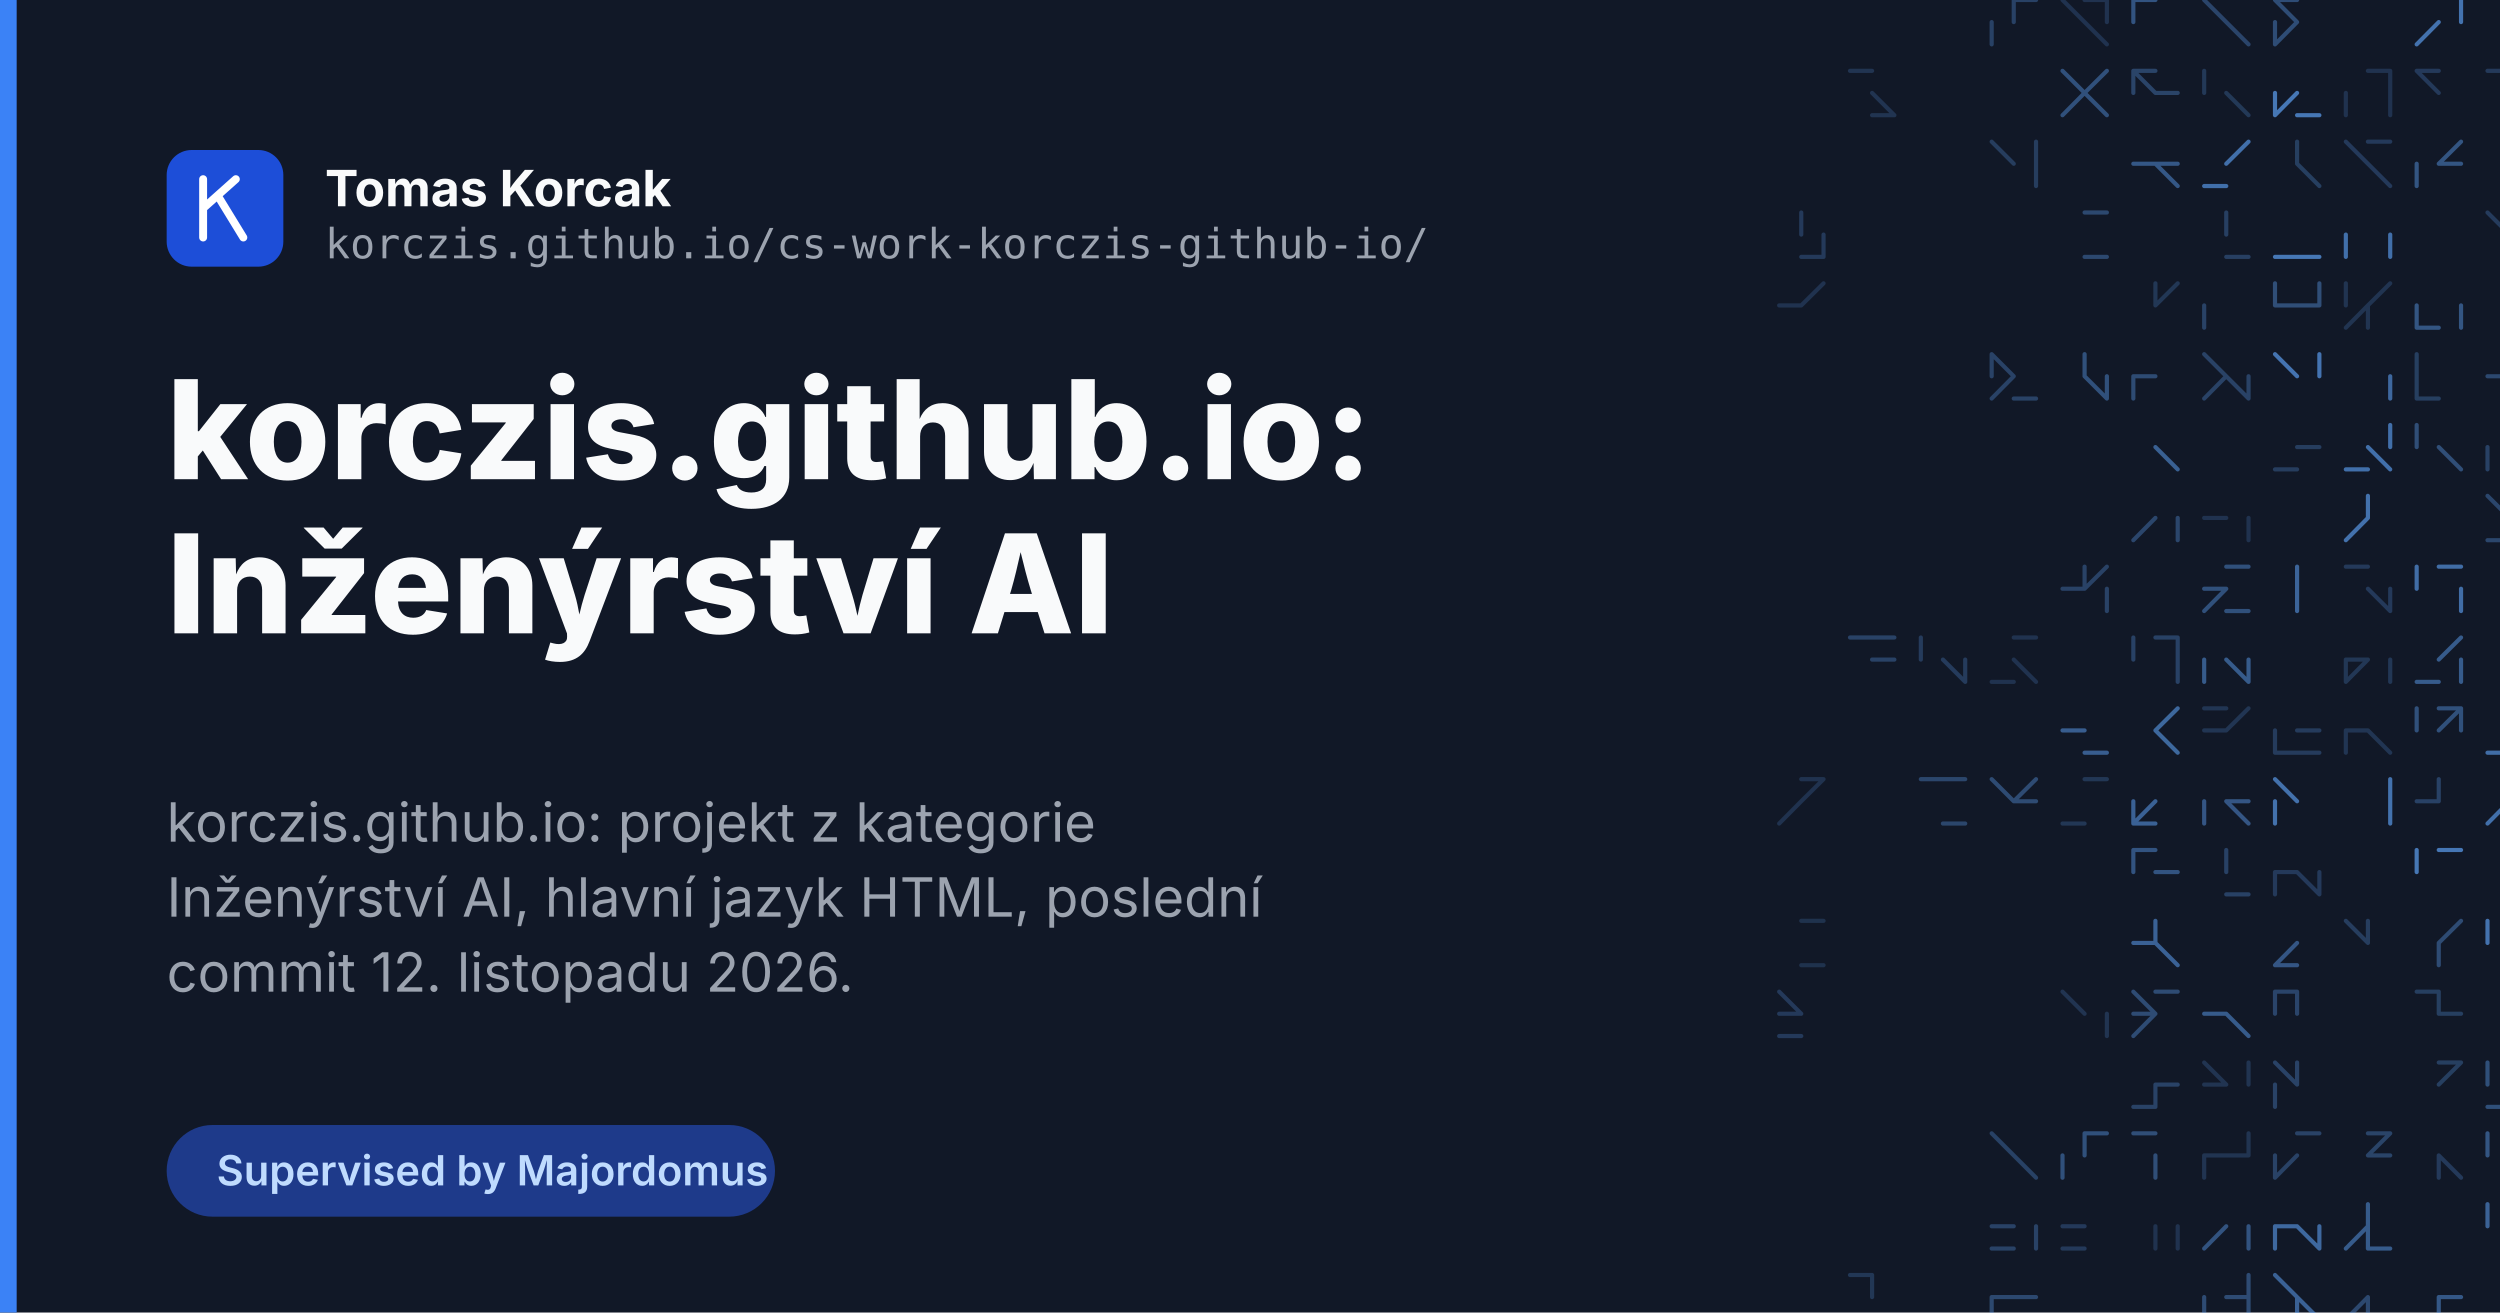
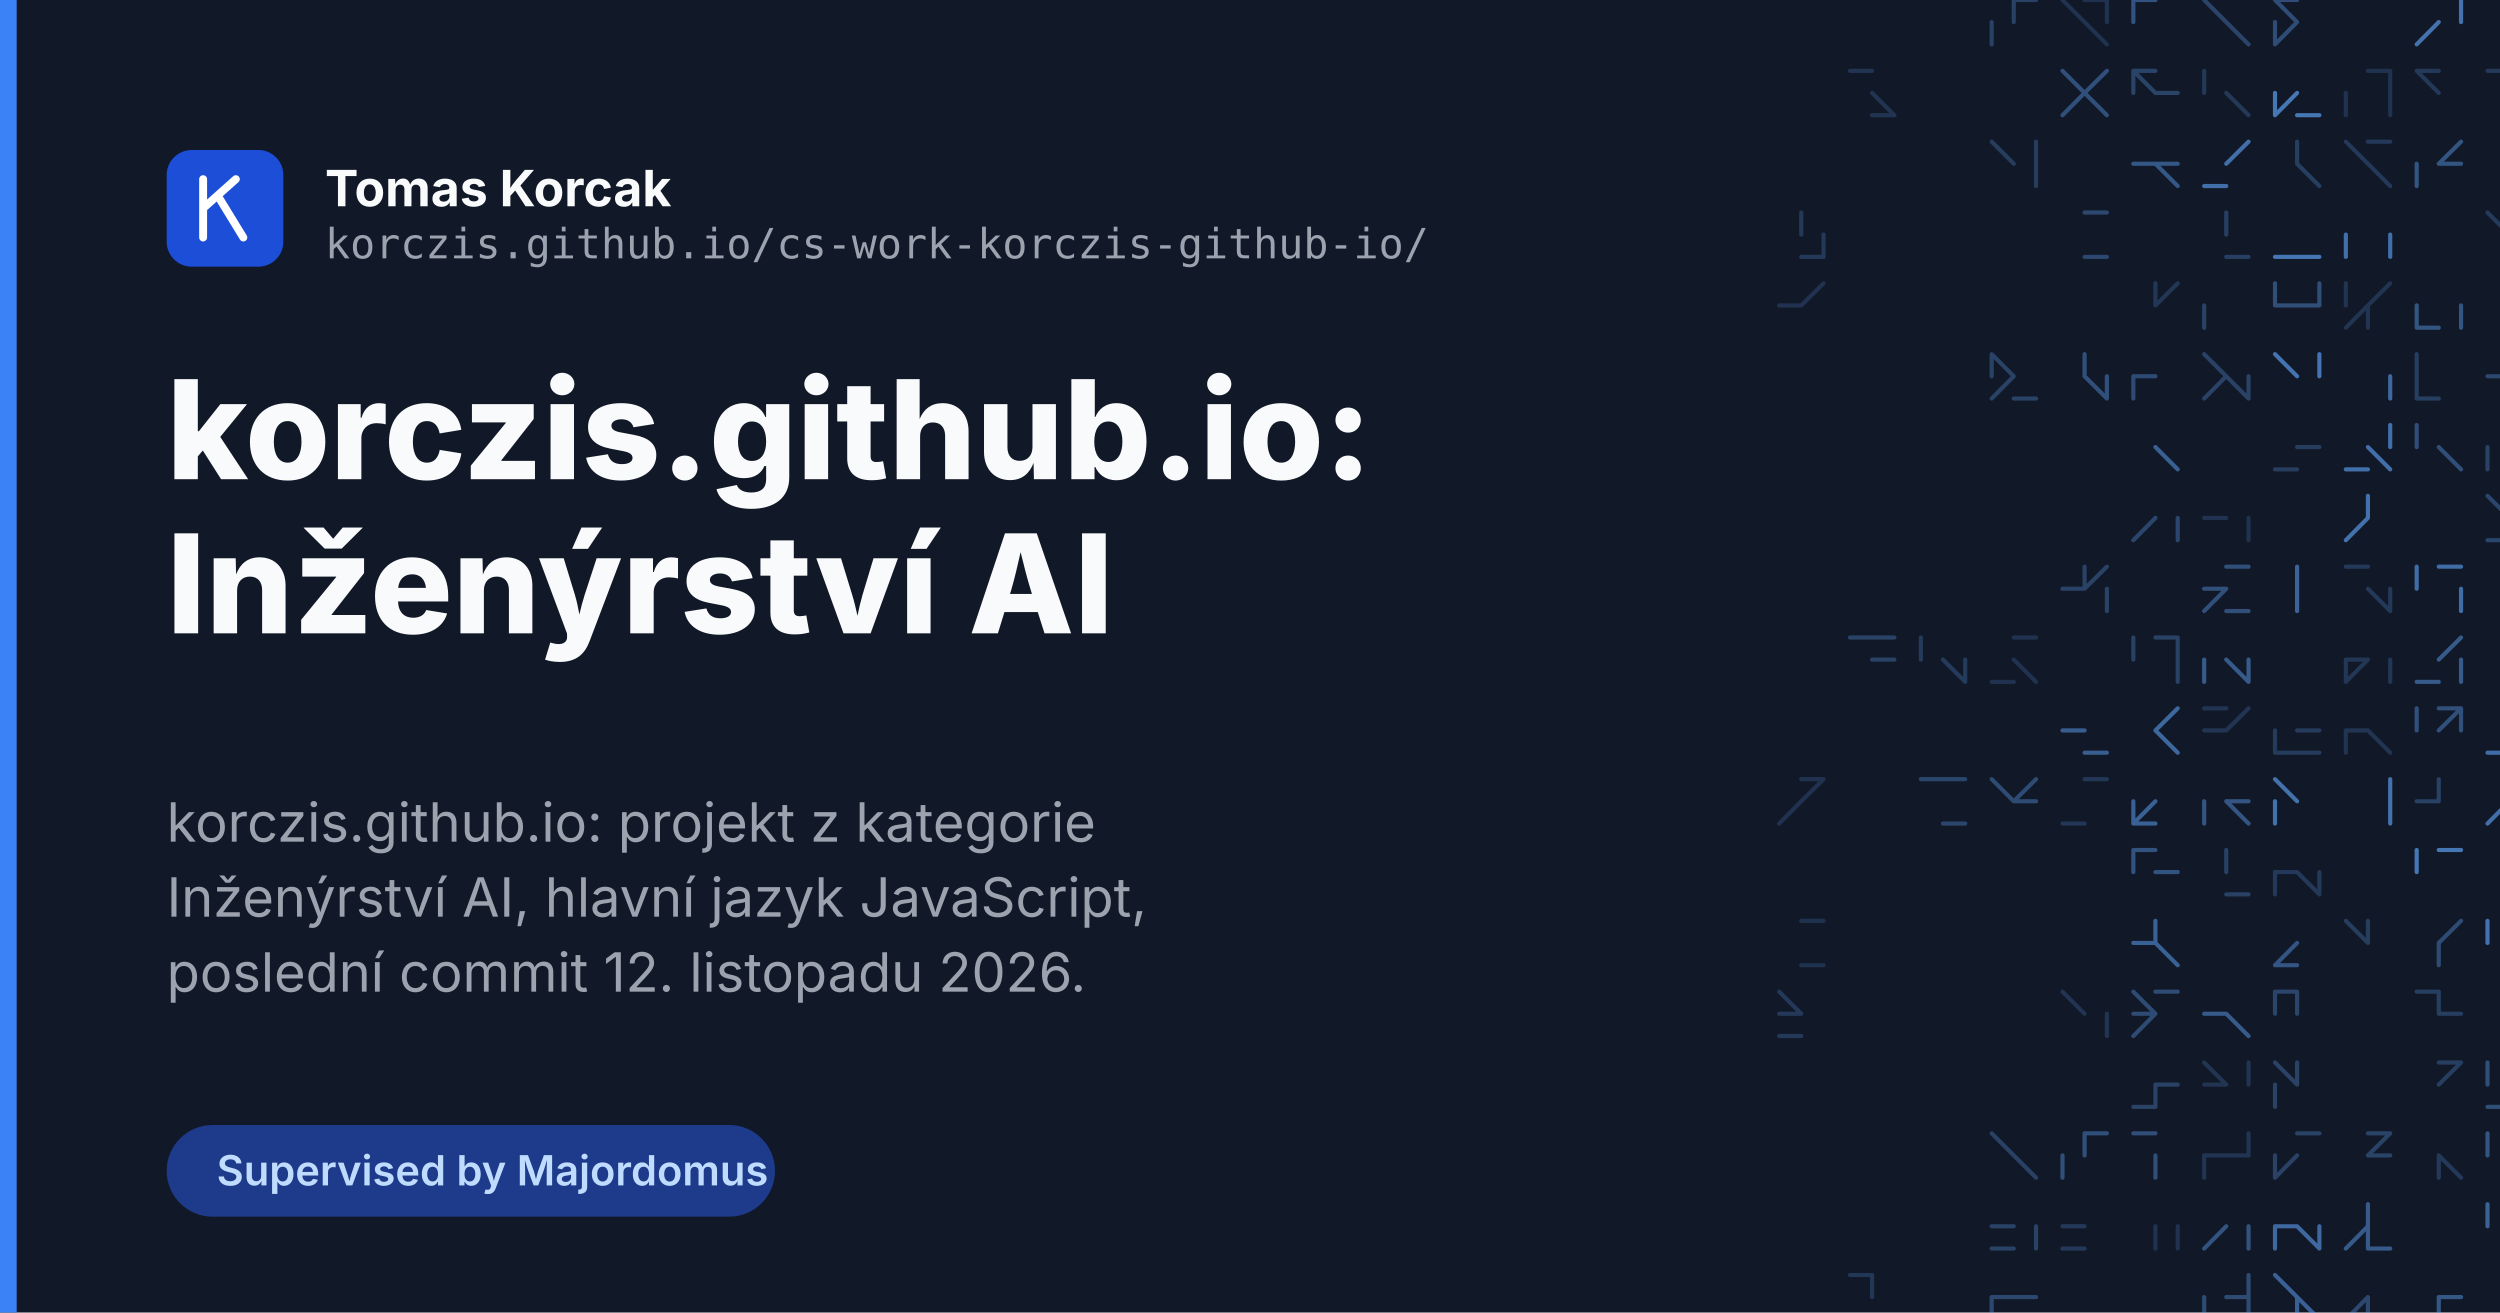
<svg xmlns="http://www.w3.org/2000/svg" width="1200" height="630" viewBox="0 0 1200 630">
  <rect width="1200" height="630" fill="#111827" />
  <g fill="none" stroke="#60a5fa" stroke-width="2" stroke-linecap="round">
    <path d="M966.6 0.0L966.6 10.6M956.0 10.6L956.0 21.3M966.6 0.0L966.6 10.6M966.6 0.0L977.3 0.0" opacity="0.29" />
    <path d="M1000.6 0.0L1011.3 0.0M1011.3 0.0L1011.3 10.6M990.0 0.0L1000.6 10.6M1000.6 10.6L1011.3 21.3" opacity="0.19" />
    <path d="M1024.0 0.0L1034.6 0.0M1024.0 0.0L1034.6 0.0M1024.0 0.0L1024.0 10.6" opacity="0.42" />
    <path d="M1068.6 10.6L1079.3 21.3M1058.0 0.0L1068.6 10.6" opacity="0.32" />
    <path d="M1092.0 10.6L1092.0 21.3M1102.6 10.6L1092.0 21.3M1092.0 0.0L1102.6 0.0M1092.0 0.0L1102.6 10.6" opacity="0.37" />
    <path d="M1181.3 0.0L1181.3 10.6M1170.6 10.6L1160.0 21.3" opacity="0.64" />
    <path d="M1228.0 21.3L1238.6 21.3M1238.6 10.6L1228.0 21.3" opacity="0.29" />
    <path d="M898.6 55.3L909.3 55.3M888.0 34.0L898.6 34.0M898.6 44.6L909.3 55.3" opacity="0.20" />
    <path d="M1011.3 34.0L1000.6 44.6M1000.6 44.6L1011.3 55.3M990.0 34.0L1000.6 44.6M1000.6 44.6L990.0 55.3" opacity="0.40" />
    <path d="M1024.0 34.0L1024.0 44.6M1024.0 34.0L1034.6 34.0M1034.6 44.6L1045.3 44.6M1024.0 34.0L1034.6 44.6" opacity="0.31" />
    <path d="M1068.6 44.6L1079.3 55.3M1058.0 34.0L1058.0 44.6M1058.0 34.0L1058.0 44.6" opacity="0.23" />
    <path d="M1102.6 55.3L1113.3 55.3M1102.6 44.6L1092.0 55.3M1092.0 44.6L1092.0 55.3" opacity="0.67" />
    <path d="M1147.3 34.0L1147.3 44.6M1136.6 34.0L1147.3 34.0M1147.3 44.6L1147.3 55.3M1126.0 44.6L1126.0 55.3" opacity="0.19" />
    <path d="M1160.0 34.0L1170.6 34.0M1160.0 34.0L1170.6 44.6" opacity="0.24" />
    <path d="M1194.0 34.0L1204.6 34.0M1204.6 34.0L1204.6 44.6M1204.6 44.6L1204.6 55.3M1215.3 44.6L1215.3 55.3" opacity="0.24" />
    <path d="M1228.0 34.0L1238.6 44.6M1238.6 34.0L1238.6 44.6M1228.0 44.6L1238.6 44.6" opacity="0.28" />
    <path d="M956.0 68.0L966.6 78.6M977.3 68.0L977.3 78.6M977.3 78.6L977.3 89.3M977.3 78.6L977.3 89.3" opacity="0.26" />
    <path d="M1034.6 78.6L1045.3 89.3M1034.6 78.6L1045.3 78.6M1024.0 78.6L1034.6 78.6" opacity="0.45" />
    <path d="M1079.3 68.0L1068.6 78.6M1058.0 89.3L1068.6 89.3" opacity="0.62" />
    <path d="M1102.6 78.6L1113.3 89.3M1102.6 68.0L1102.6 78.6" opacity="0.27" />
    <path d="M1136.6 78.6L1147.3 89.3M1126.0 68.0L1136.6 78.6M1136.6 68.0L1147.3 68.0M1136.6 78.6L1147.3 89.3" opacity="0.24" />
    <path d="M1181.3 68.0L1170.6 78.6M1170.6 78.6L1181.3 78.6M1160.0 78.6L1160.0 89.3" opacity="0.43" />
    <path d="M1204.6 78.6L1215.3 89.3M1215.3 78.6L1215.3 89.3M1204.6 78.6L1215.3 78.6" opacity="0.26" />
    <path d="M875.3 112.6L875.3 123.3M864.6 123.3L875.3 123.3M864.6 102.0L864.6 112.6" opacity="0.24" />
    <path d="M1000.6 102.0L1011.3 102.0M1000.6 123.3L1011.3 123.3" opacity="0.34" />
    <path d="M1068.6 102.0L1068.6 112.6M1068.6 123.3L1079.3 123.3" opacity="0.28" />
    <path d="M1102.6 123.3L1113.3 123.3M1092.0 123.3L1102.6 123.3M1102.6 123.3L1113.3 123.3" opacity="0.67" />
    <path d="M1126.0 112.6L1126.0 123.3M1147.3 112.6L1147.3 123.3" opacity="0.62" />
    <path d="M1215.3 102.0L1215.3 112.6M1204.6 102.0L1215.3 102.0M1194.0 102.0L1204.6 112.6" opacity="0.25" />
    <path d="M875.3 136.0L864.6 146.6M854.0 146.6L864.6 146.6" opacity="0.19" />
    <path d="M1045.3 136.0L1034.6 146.6M1034.6 136.0L1034.6 146.6" opacity="0.22" />
    <path d="M1058.0 146.6L1058.0 157.3M1058.0 146.6L1058.0 157.3" opacity="0.30" />
    <path d="M1092.0 146.6L1102.6 146.6M1092.0 136.0L1092.0 146.6M1113.3 136.0L1113.3 146.6M1102.6 146.6L1113.3 146.6" opacity="0.38" />
    <path d="M1126.0 136.0L1126.0 146.6M1136.6 146.6L1136.6 157.3M1136.6 146.6L1126.0 157.3M1147.3 136.0L1136.6 146.6" opacity="0.20" />
    <path d="M1160.0 146.6L1160.0 157.3M1160.0 157.3L1170.6 157.3M1181.3 146.6L1181.3 157.3" opacity="0.43" />
    <path d="M1238.6 136.0L1238.6 146.6M1228.0 136.0L1228.0 146.6" opacity="0.63" />
    <path d="M966.6 191.3L977.3 191.3M966.6 180.6L956.0 191.3M956.0 170.0L956.0 180.6M956.0 170.0L966.6 180.6" opacity="0.30" />
    <path d="M1000.6 180.6L1011.3 191.3M1000.6 170.0L1000.6 180.6M1011.3 180.6L1011.3 191.3M1000.6 180.6L1011.3 191.3" opacity="0.40" />
    <path d="M1024.0 180.6L1024.0 191.3M1024.0 180.6L1034.6 180.6" opacity="0.36" />
    <path d="M1079.3 180.6L1079.3 191.3M1068.6 180.6L1079.3 191.3M1058.0 170.0L1068.6 180.6M1068.6 180.6L1058.0 191.3" opacity="0.30" />
    <path d="M1092.0 170.0L1102.6 180.6M1113.3 170.0L1113.3 180.6" opacity="0.65" />
    <path d="M1147.3 180.6L1147.3 191.3M1147.3 180.6L1147.3 191.3M1147.3 180.6L1147.3 191.3" opacity="0.57" />
    <path d="M1160.0 180.6L1160.0 191.3M1160.0 170.0L1160.0 180.6M1160.0 191.3L1170.6 191.3M1160.0 191.3L1170.6 191.3" opacity="0.27" />
    <path d="M1194.0 180.6L1204.6 180.6M1204.6 170.0L1215.3 170.0M1204.6 180.6L1215.3 191.3" opacity="0.34" />
    <path d="M1228.0 170.0L1228.0 180.6M1228.0 170.0L1238.6 180.6M1228.0 170.0L1238.6 170.0M1238.6 170.0L1238.6 180.6" opacity="0.57" />
    <path d="M1034.6 214.6L1045.3 225.3M1034.6 214.6L1045.3 225.3" opacity="0.51" />
    <path d="M1092.0 225.3L1102.6 225.3M1102.6 214.6L1113.3 214.6" opacity="0.26" />
    <path d="M1126.0 225.3L1136.6 225.3M1136.6 214.6L1147.3 225.3M1147.3 204.0L1147.3 214.6" opacity="0.62" />
    <path d="M1160.0 204.0L1160.0 214.6M1170.6 214.6L1181.3 225.3" opacity="0.38" />
    <path d="M1194.0 214.6L1194.0 225.3M1204.6 225.3L1215.3 225.3" opacity="0.29" />
    <path d="M1228.0 204.0L1238.6 214.6M1228.0 204.0L1238.6 214.6" opacity="0.22" />
    <path d="M1045.3 248.6L1045.3 259.3M1034.6 248.6L1024.0 259.3" opacity="0.33" />
    <path d="M1079.3 248.6L1079.3 259.3M1079.3 248.6L1079.3 259.3M1058.0 248.6L1068.6 248.6" opacity="0.19" />
    <path d="M1136.6 248.6L1126.0 259.3M1136.6 238.0L1136.6 248.6" opacity="0.63" />
    <path d="M1215.3 238.0L1215.3 248.6M1194.0 259.3L1204.6 259.3M1194.0 238.0L1204.6 248.6M1204.6 248.6L1215.3 248.6" opacity="0.33" />
    <path d="M1238.6 248.6L1238.6 259.3M1238.6 259.3L1249.3 259.3M1238.6 238.0L1238.6 248.6" opacity="0.21" />
    <path d="M990.0 282.6L1000.6 282.6M1011.3 282.6L1011.3 293.3M1011.3 272.0L1000.6 282.6M1000.6 272.0L1000.6 282.6" opacity="0.30" />
    <path d="M1068.6 272.0L1079.3 272.0M1068.6 282.6L1058.0 293.3M1068.6 293.3L1079.3 293.3M1058.0 282.6L1068.6 282.6" opacity="0.40" />
    <path d="M1102.6 282.6L1102.6 293.3M1102.6 272.0L1102.6 282.6" opacity="0.54" />
    <path d="M1147.3 282.6L1147.3 293.3M1126.0 272.0L1136.6 272.0M1136.6 282.6L1147.3 293.3" opacity="0.24" />
    <path d="M1170.6 272.0L1181.3 272.0M1160.0 272.0L1160.0 282.6M1181.3 282.6L1181.3 293.3" opacity="0.60" />
    <path d="M898.6 306.0L909.3 306.0M888.0 306.0L898.6 306.0M888.0 306.0L898.6 306.0M898.6 316.6L909.3 316.6" opacity="0.30" />
    <path d="M943.3 316.6L943.3 327.3M922.0 306.0L922.0 316.6M932.6 316.6L943.3 327.3" opacity="0.25" />
    <path d="M956.0 327.3L966.6 327.3M966.6 306.0L977.3 306.0M966.6 316.6L977.3 327.3M956.0 327.3L966.6 327.3" opacity="0.19" />
    <path d="M1034.6 306.0L1045.3 306.0M1045.3 316.6L1045.3 327.3M1024.0 306.0L1024.0 316.6M1045.3 306.0L1045.3 316.6" opacity="0.29" />
    <path d="M1079.3 316.6L1079.3 327.3M1068.6 316.6L1079.3 327.3M1058.0 316.6L1058.0 327.3" opacity="0.47" />
    <path d="M1126.0 316.6L1126.0 327.3M1147.3 316.6L1147.3 327.3M1126.0 316.6L1136.6 316.6M1136.6 316.6L1126.0 327.3" opacity="0.22" />
    <path d="M1181.3 306.0L1170.6 316.6M1181.3 316.6L1181.3 327.3M1160.0 327.3L1170.6 327.3" opacity="0.47" />
    <path d="M1204.6 327.3L1215.3 327.3M1204.6 327.3L1215.3 327.3" opacity="0.45" />
    <path d="M1000.6 361.3L1011.3 361.3M990.0 350.6L1000.6 350.6" opacity="0.49" />
    <path d="M1034.6 350.6L1045.3 361.3M1045.3 340.0L1034.6 350.6" opacity="0.56" />
    <path d="M1079.3 340.0L1068.6 350.6M1058.0 350.6L1068.6 350.6M1058.0 340.0L1068.6 340.0" opacity="0.21" />
    <path d="M1102.6 361.3L1113.3 361.3M1092.0 350.6L1092.0 361.3M1102.6 350.6L1113.3 350.6M1092.0 361.3L1102.6 361.3" opacity="0.25" />
    <path d="M1136.6 350.6L1147.3 361.3M1126.0 350.6L1126.0 361.3M1126.0 350.6L1136.6 350.6" opacity="0.21" />
    <path d="M1181.3 340.0L1181.3 350.6M1170.6 340.0L1181.3 340.0M1181.3 340.0L1170.6 350.6M1160.0 340.0L1160.0 350.6" opacity="0.40" />
    <path d="M1215.3 340.0L1215.3 350.6M1194.0 361.3L1204.6 361.3M1215.3 340.0L1215.3 350.6" opacity="0.60" />
    <path d="M875.3 374.0L864.6 384.6M864.6 374.0L875.3 374.0M864.6 384.6L854.0 395.3" opacity="0.19" />
    <path d="M932.6 374.0L943.3 374.0M922.0 374.0L932.6 374.0M932.6 395.3L943.3 395.3" opacity="0.33" />
    <path d="M956.0 374.0L966.6 384.6M977.3 374.0L966.6 384.6M966.6 384.6L977.3 384.6" opacity="0.36" />
    <path d="M1000.6 374.0L1011.3 374.0M990.0 395.3L1000.6 395.3" opacity="0.22" />
    <path d="M1024.0 395.3L1034.6 395.3M1034.6 384.6L1024.0 395.3M1024.0 384.6L1024.0 395.3" opacity="0.52" />
    <path d="M1068.6 384.6L1079.3 384.6M1068.6 384.6L1079.3 384.6M1058.0 384.6L1058.0 395.3M1068.6 384.6L1079.3 395.3" opacity="0.44" />
    <path d="M1092.0 384.6L1092.0 395.3M1092.0 374.0L1102.6 384.6" opacity="0.63" />
    <path d="M1147.3 374.0L1147.3 384.6M1147.3 384.6L1147.3 395.3" opacity="0.64" />
    <path d="M1160.0 384.6L1170.6 384.6M1170.6 374.0L1170.6 384.6" opacity="0.29" />
    <path d="M1204.6 384.6L1215.3 384.6M1204.6 384.6L1194.0 395.3" opacity="0.62" />
    <path d="M1228.0 384.6L1238.6 384.6M1228.0 384.6L1228.0 395.3M1228.0 374.0L1228.0 384.6" opacity="0.55" />
    <path d="M1024.0 408.0L1024.0 418.6M1024.0 408.0L1034.6 408.0M1034.6 418.6L1045.3 418.6" opacity="0.42" />
    <path d="M1068.6 408.0L1068.6 418.6M1068.6 429.3L1079.3 429.3" opacity="0.29" />
    <path d="M1113.3 418.6L1113.3 429.3M1092.0 418.6L1102.6 418.6M1092.0 418.6L1092.0 429.3M1102.6 418.6L1113.3 429.3" opacity="0.24" />
    <path d="M1170.6 408.0L1181.3 408.0M1160.0 408.0L1160.0 418.6" opacity="0.67" />
    <path d="M1228.0 418.6L1238.6 418.6M1228.0 408.0L1238.6 408.0M1238.6 408.0L1249.3 408.0M1249.3 408.0L1238.6 418.6" opacity="0.63" />
    <path d="M864.6 442.0L875.3 442.0M864.6 463.3L875.3 463.3" opacity="0.18" />
    <path d="M1034.6 442.0L1034.6 452.6M1034.6 452.6L1045.3 463.3M1024.0 452.6L1034.6 452.6" opacity="0.52" />
    <path d="M1092.0 463.3L1102.6 463.3M1102.6 452.6L1092.0 463.3" opacity="0.44" />
    <path d="M1126.0 442.0L1136.6 452.6M1136.6 442.0L1136.6 452.6" opacity="0.26" />
    <path d="M1181.3 442.0L1170.6 452.6M1170.6 452.6L1170.6 463.3M1181.3 442.0L1170.6 452.6" opacity="0.36" />
    <path d="M1215.3 452.6L1215.3 463.3M1194.0 442.0L1194.0 452.6" opacity="0.64" />
    <path d="M1228.0 442.0L1228.0 452.6M1238.6 452.6L1249.3 463.3M1238.6 452.6L1249.3 452.6M1238.6 452.6L1228.0 463.3" opacity="0.41" />
    <path d="M854.0 486.6L864.6 486.6M854.0 497.3L864.6 497.3M854.0 476.0L864.6 486.6M854.0 497.3L864.6 497.3" opacity="0.24" />
    <path d="M1011.3 486.6L1011.3 497.3M990.0 476.0L1000.6 486.6" opacity="0.20" />
    <path d="M1034.6 486.6L1024.0 497.3M1024.0 476.0L1034.6 486.6M1034.6 476.0L1045.3 476.0M1024.0 486.6L1034.6 486.6" opacity="0.36" />
    <path d="M1068.6 486.6L1079.3 497.3M1058.0 486.6L1068.6 486.6M1068.6 486.6L1079.3 497.3" opacity="0.47" />
    <path d="M1102.6 476.0L1102.6 486.6M1092.0 476.0L1102.6 476.0M1102.6 476.0L1102.6 486.6M1092.0 476.0L1092.0 486.6" opacity="0.32" />
    <path d="M1170.6 476.0L1170.6 486.6M1160.0 476.0L1170.6 476.0M1170.6 486.6L1181.3 486.6" opacity="0.27" />
    <path d="M1215.3 476.0L1204.6 486.6M1215.3 476.0L1215.3 486.6M1204.6 476.0L1204.6 486.6" opacity="0.47" />
    <path d="M1238.6 497.3L1249.3 497.3M1238.6 497.3L1249.3 497.3M1238.6 476.0L1238.6 486.6" opacity="0.49" />
    <path d="M1034.6 520.6L1045.3 520.6M1034.6 520.6L1034.6 531.3M1024.0 531.3L1034.6 531.3" opacity="0.30" />
    <path d="M1079.3 510.0L1079.3 520.6M1058.0 510.0L1068.6 520.6M1058.0 520.6L1068.6 520.6" opacity="0.20" />
    <path d="M1092.0 520.6L1092.0 531.3M1102.6 510.0L1102.6 520.6M1092.0 510.0L1102.6 520.6M1102.6 510.0L1102.6 520.6" opacity="0.30" />
    <path d="M1170.6 510.0L1181.3 510.0M1181.3 510.0L1170.6 520.6" opacity="0.27" />
    <path d="M1204.6 510.0L1215.3 510.0M1194.0 531.3L1204.6 531.3M1194.0 510.0L1194.0 520.6" opacity="0.39" />
    <path d="M1238.6 520.6L1249.3 531.3M1228.0 510.0L1238.6 510.0" opacity="0.33" />
    <path d="M966.6 554.6L977.3 565.3M956.0 544.0L966.6 554.6" opacity="0.29" />
    <path d="M1000.6 544.0L1000.6 554.6M1000.6 544.0L1011.3 544.0M990.0 554.6L990.0 565.3" opacity="0.40" />
    <path d="M1024.0 544.0L1034.6 544.0M1034.6 554.6L1034.6 565.3" opacity="0.38" />
    <path d="M1058.0 554.6L1058.0 565.3M1058.0 554.6L1068.6 554.6M1079.3 544.0L1079.3 554.6M1068.6 554.6L1079.3 554.6" opacity="0.20" />
    <path d="M1092.0 554.6L1092.0 565.3M1102.6 554.6L1092.0 565.3M1102.6 544.0L1113.3 544.0" opacity="0.30" />
    <path d="M1147.3 544.0L1136.6 554.6M1136.6 544.0L1147.3 544.0M1136.6 554.6L1147.3 554.6" opacity="0.31" />
    <path d="M1170.6 554.6L1181.3 565.3M1170.6 554.6L1170.6 565.3" opacity="0.24" />
    <path d="M1215.3 544.0L1215.3 554.6M1194.0 544.0L1194.0 554.6" opacity="0.43" />
    <path d="M956.0 588.6L966.6 588.6M977.3 588.6L977.3 599.3M956.0 599.3L966.6 599.3" opacity="0.30" />
    <path d="M990.0 588.6L1000.6 588.6M990.0 599.3L1000.6 599.3" opacity="0.24" />
    <path d="M1045.3 588.6L1045.3 599.3M1045.3 588.6L1045.3 599.3M1034.6 588.6L1034.6 599.3" opacity="0.19" />
    <path d="M1079.3 588.6L1079.3 599.3M1068.6 588.6L1058.0 599.3" opacity="0.42" />
    <path d="M1092.0 588.6L1102.6 588.6M1113.3 588.6L1113.3 599.3M1102.6 588.6L1113.3 599.3M1092.0 588.6L1092.0 599.3" opacity="0.57" />
    <path d="M1136.6 588.6L1126.0 599.3M1136.6 588.6L1136.6 599.3M1136.6 599.3L1147.3 599.3M1136.6 578.0L1136.6 588.6" opacity="0.47" />
    <path d="M1194.0 578.0L1194.0 588.6M1204.6 578.0L1215.3 578.0M1215.3 588.6L1215.3 599.3" opacity="0.53" />
    <path d="M1238.6 578.0L1238.6 588.6M1249.3 578.0L1238.6 588.6M1228.0 588.6L1228.0 599.3" opacity="0.41" />
    <path d="M888.0 612.0L898.6 612.0M898.6 612.0L898.6 622.6" opacity="0.22" />
    <path d="M966.6 622.6L977.3 622.6M956.0 622.6L966.6 622.6M956.0 622.6L956.0 633.3" opacity="0.34" />
    <path d="M1058.0 622.6L1058.0 633.3M1079.3 612.0L1079.3 622.6M1068.6 622.6L1079.3 622.6M1079.3 622.6L1079.3 633.3" opacity="0.36" />
    <path d="M1102.6 622.6L1113.3 633.3M1092.0 612.0L1102.6 622.6M1102.6 622.6L1102.6 633.3" opacity="0.52" />
    <path d="M1136.6 622.6L1136.6 633.3M1136.6 622.6L1126.0 633.3" opacity="0.34" />
    <path d="M1170.6 622.6L1181.3 622.6M1170.6 622.6L1170.6 633.3" opacity="0.45" />
    <path d="M1204.6 622.6L1215.3 633.3M1194.0 633.3L1204.6 633.3" opacity="0.54" />
    <path d="M1238.6 612.0L1238.6 622.6M1228.0 633.3L1238.6 633.3M1238.6 622.6L1249.3 633.3" opacity="0.19" />
    <path d="M932.6 646.0L943.3 646.0M943.3 646.0L932.6 656.6" opacity="0.29" />
    <path d="M1011.3 646.0L1000.6 656.6M990.0 646.0L990.0 656.6" opacity="0.28" />
    <path d="M1024.0 646.0L1034.6 646.0M1024.0 646.0L1034.6 656.6" opacity="0.46" />
    <path d="M1079.3 656.6L1079.3 667.3M1058.0 667.3L1068.6 667.3M1079.3 646.0L1068.6 656.6" opacity="0.30" />
    <path d="M1092.0 646.0L1102.6 656.6M1092.0 656.6L1092.0 667.3M1113.3 646.0L1102.6 656.6" opacity="0.36" />
    <path d="M1126.0 656.6L1136.6 656.6M1136.6 646.0L1147.3 646.0M1126.0 656.6L1136.6 656.6" opacity="0.56" />
    <path d="M1181.3 656.6L1181.3 667.3M1170.6 667.3L1181.3 667.3M1170.6 646.0L1181.3 646.0" opacity="0.40" />
    <path d="M1204.6 656.6L1215.3 656.6M1194.0 656.6L1204.6 656.6" opacity="0.42" />
    <path d="M1238.6 646.0L1238.6 656.6M1228.0 646.0L1228.0 656.6" opacity="0.20" />
  </g>
  <rect x="0" y="0" width="8" height="630" fill="#3b82f6" />
  <g font-family="Inter, Helvetica Neue, Helvetica, Arial, sans-serif">
    <rect x="80" y="72" width="56" height="56" rx="12" fill="#1d4ed8" />
    <g fill="none" stroke="#fff" stroke-width="3.8" stroke-linecap="round" stroke-linejoin="round">
      <path d="M97.5 86v28M97.5 100l15.7-14M104.5 93.9l12.3 20.1" />
    </g>
    <text x="156" y="99" font-size="24" font-weight="700" fill="#f9fafb">Tomas Korcak</text>
    <text x="156" y="124" font-size="20" font-family="JetBrains Mono, Menlo, monospace" fill="#9ca3af">korczis.github.io/cs-work-korczis-github-io/</text>
    <text x="80" y="230" font-size="66" font-weight="800" fill="#f9fafb">korczis.github.io:</text>
    <text x="80" y="304" font-size="66" font-weight="800" fill="#f9fafb">Inženýrství AI</text>
    <text x="80" y="404" font-size="26" fill="#9ca3af">korczis.github.io: projekt z kategorie</text>
-     <text x="80" y="440" font-size="26" fill="#9ca3af">Inženýrství AI, hlavní jazyk HTML, poslední</text>
-     <text x="80" y="476" font-size="26" fill="#9ca3af">commit 12. listopadu 2026.</text>
+     <text x="80" y="440" font-size="26" fill="#9ca3af">Inženýrství AI, hlavní jazyk JavaScript,</text>
+     <text x="80" y="476" font-size="26" fill="#9ca3af">poslední commit 12. listopadu 2026.</text>
    <rect x="80" y="540" width="292" height="44" rx="22" fill="#1e3a8a" />
    <text x="104" y="569" font-size="20" font-weight="600" fill="#bfdbfe">Supervised by Majordomus</text>
  </g>
</svg>
